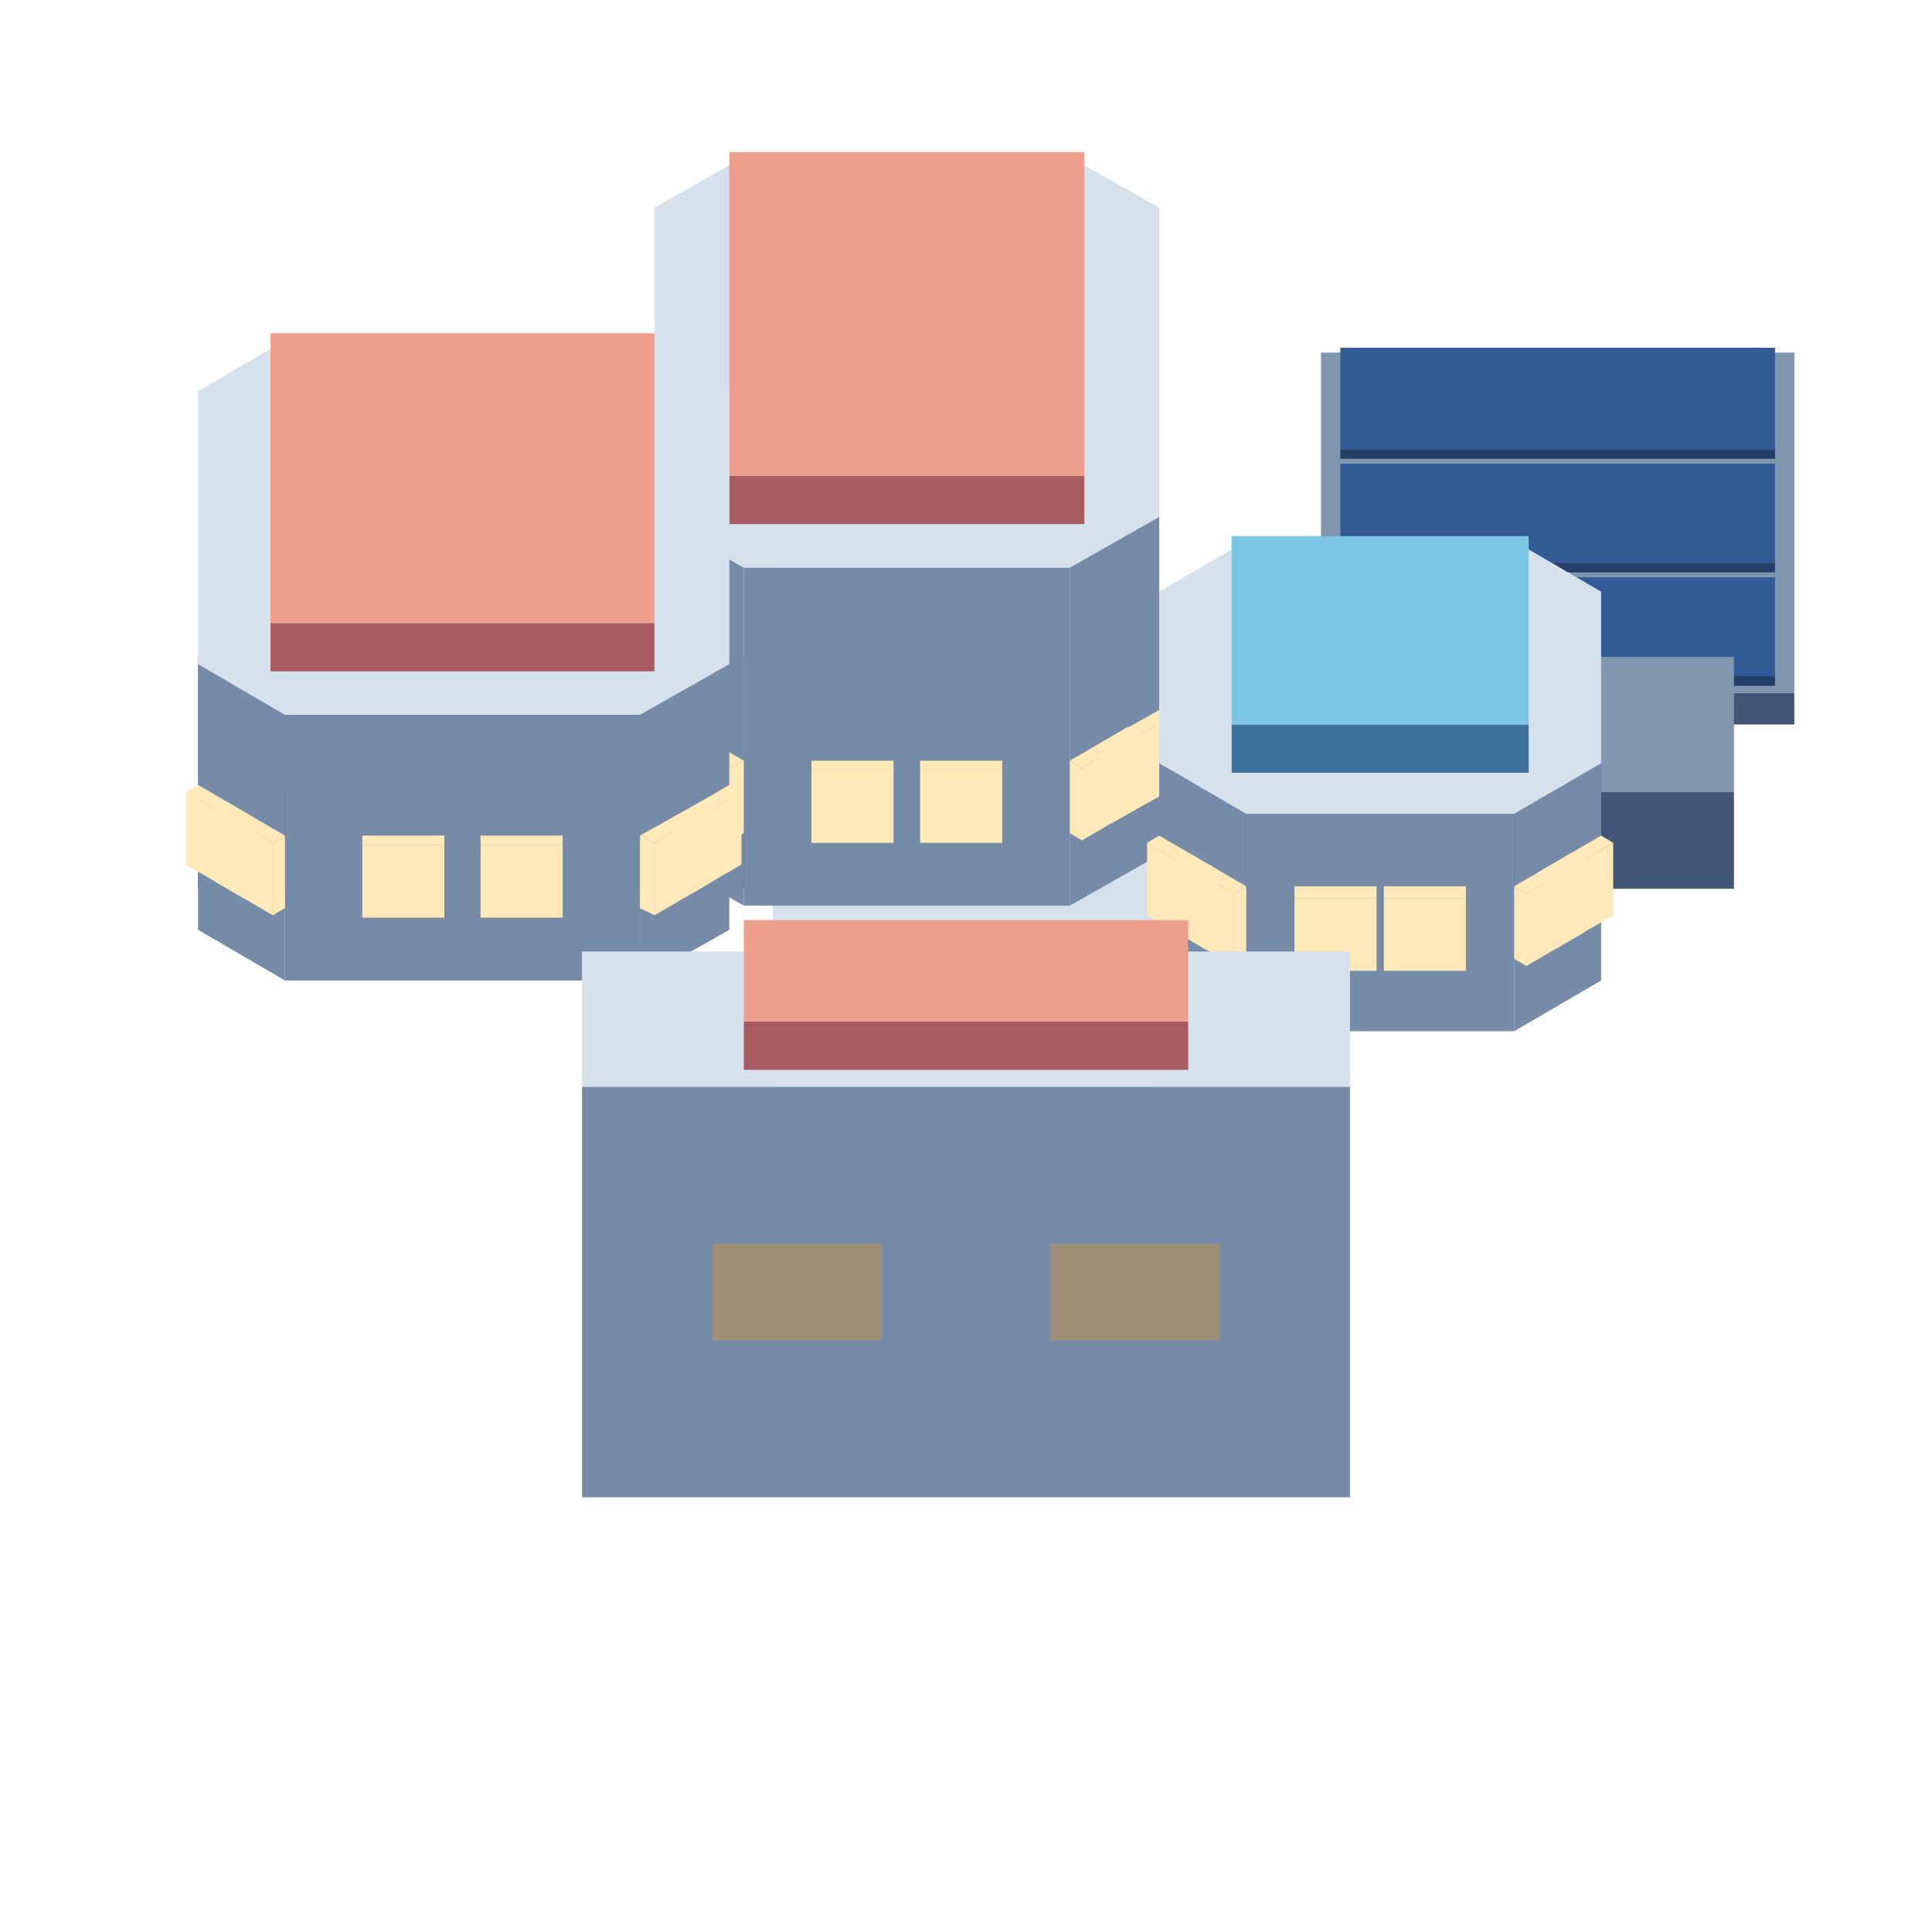
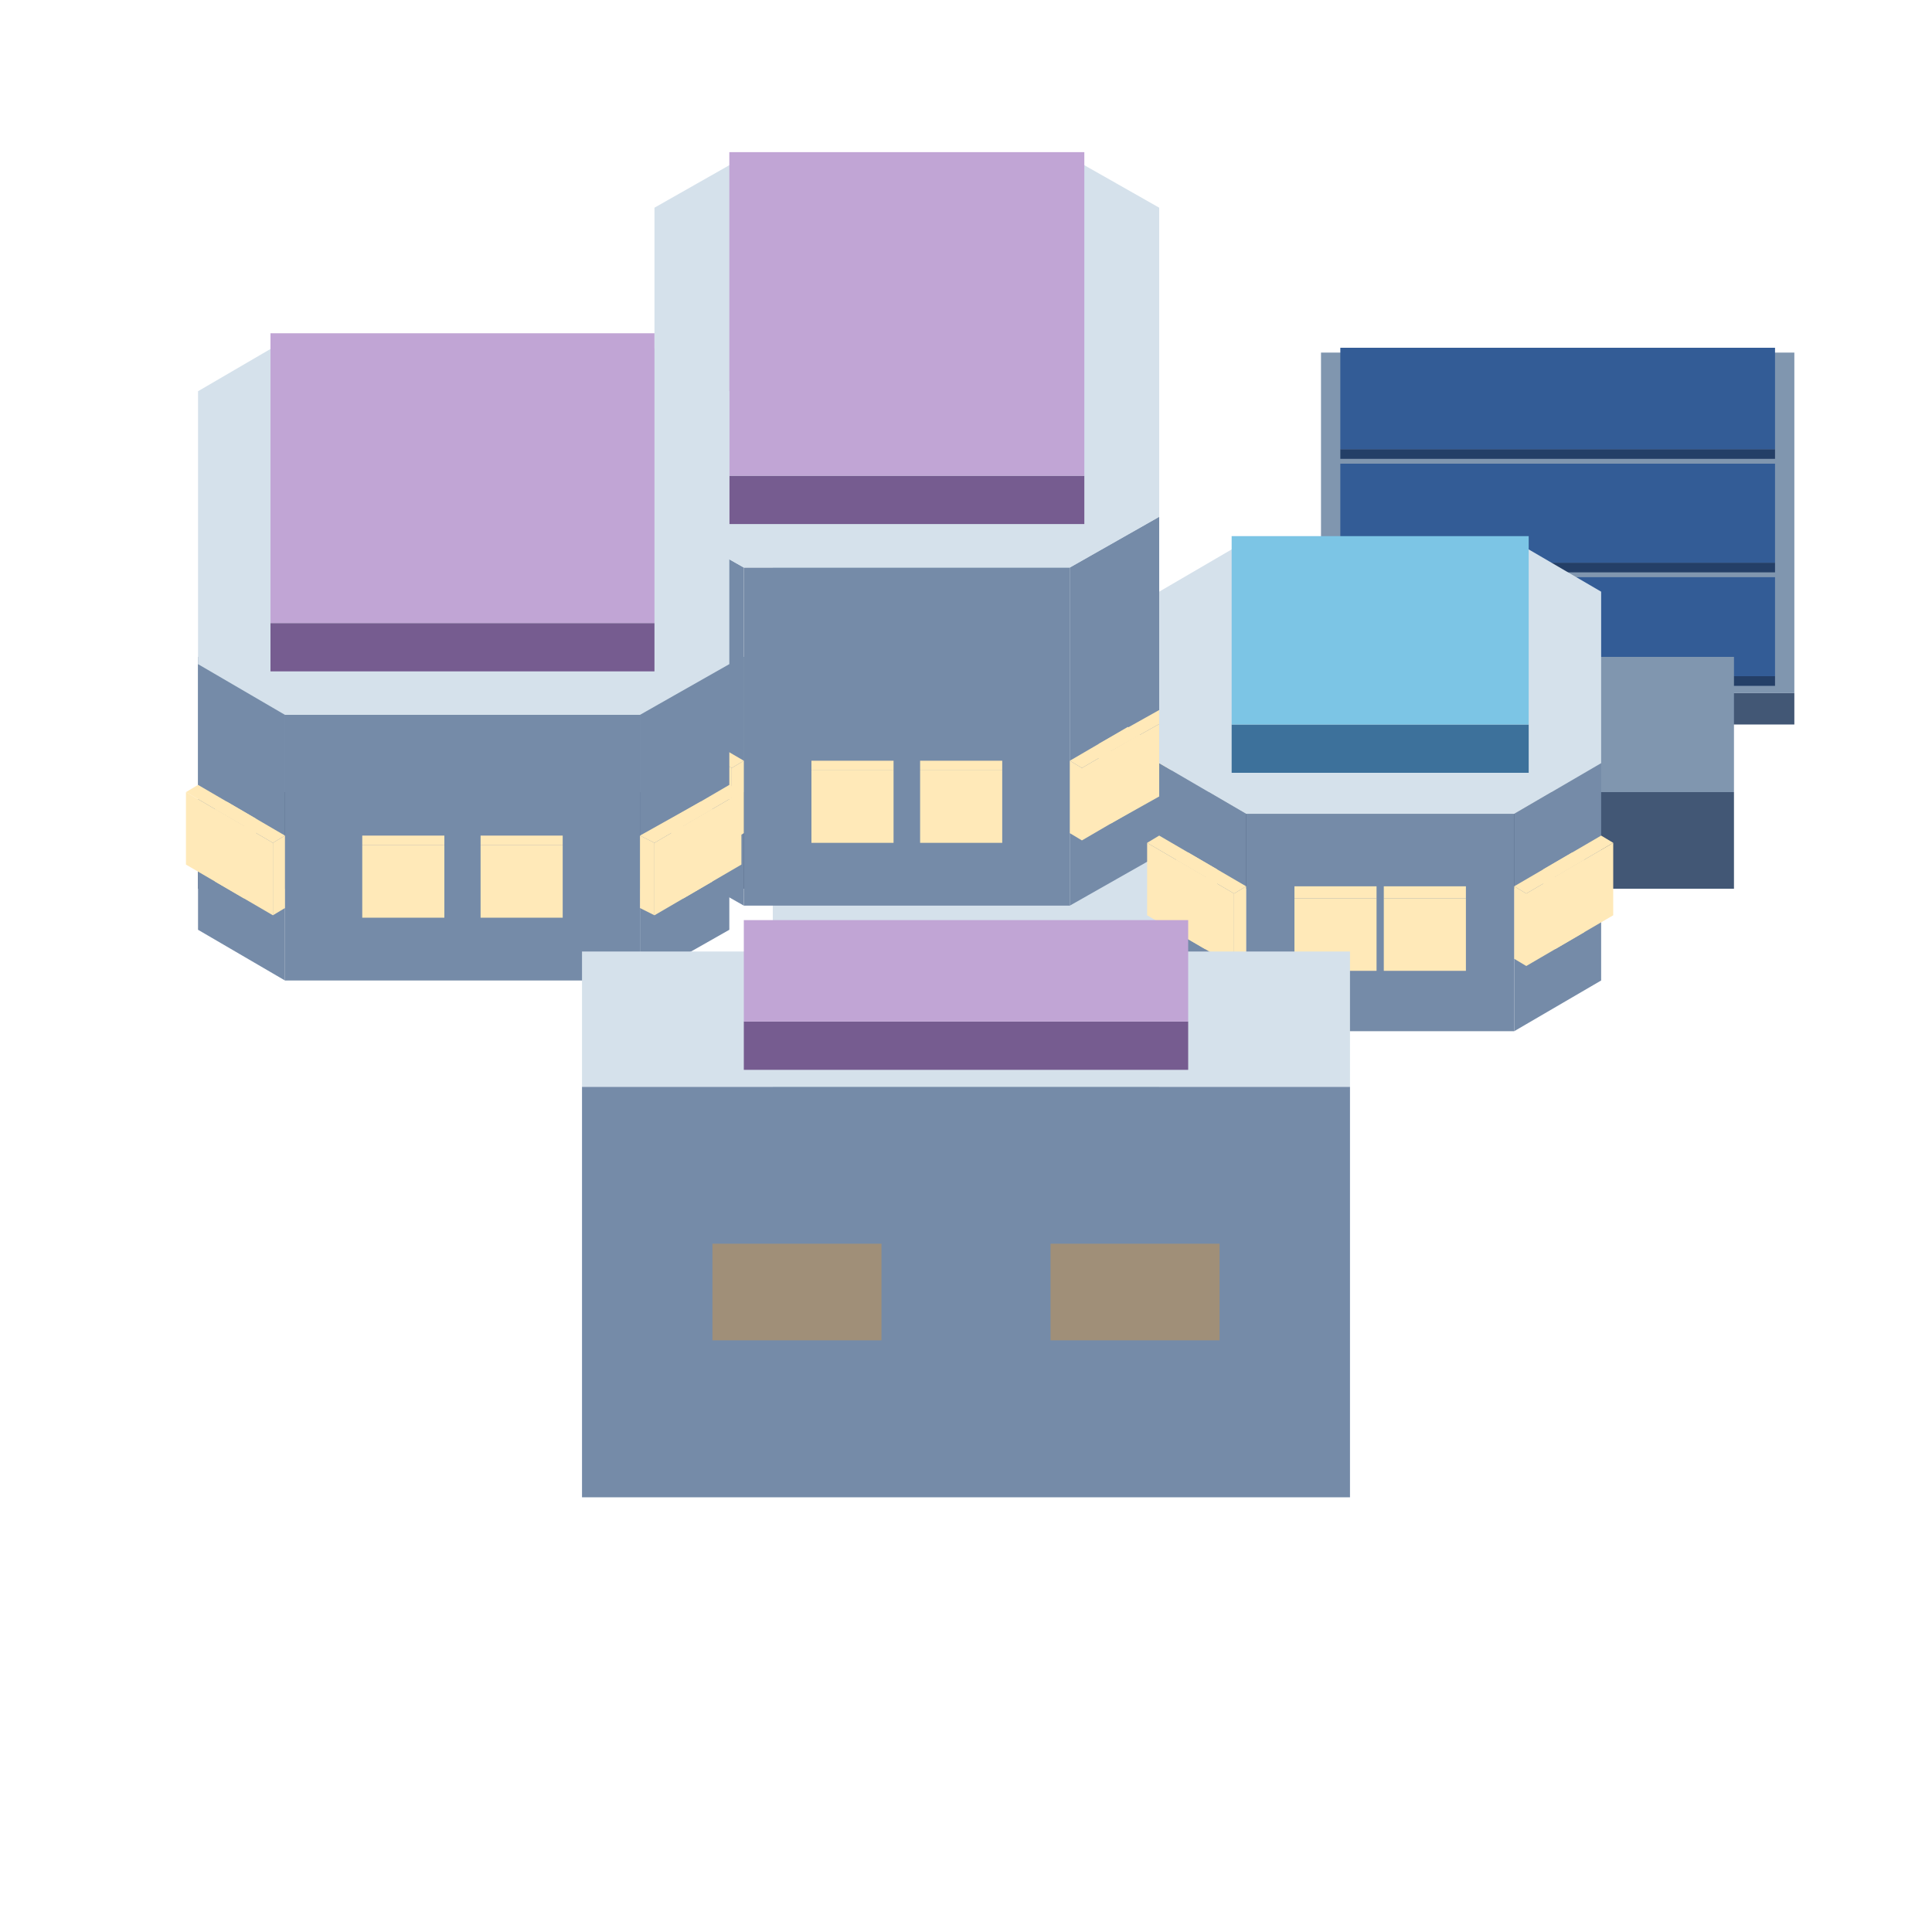
<svg xmlns="http://www.w3.org/2000/svg" width="76.125" height="76.125" viewBox="0 0 80 80">
  <polygon fill="#425775" points="54.7,28.7 74.3,28.7 74.3,30 54.7,30" />
  <polygon fill="#8096af" points="74.3,14.6 74.3,28.7 54.7,28.7 54.7,14.6" />
  <polygon fill="#243f67" points="55.5,18.6 73.5,18.6 73.5,19 55.5,19" />
  <polygon fill="#335c96" points="73.5,14.4 73.5,18.6 55.5,18.6 55.5,14.4" />
  <polygon fill="#243f67" points="55.5,23.3 73.5,23.3 73.5,23.7 55.5,23.7" />
  <polygon fill="#335c96" points="73.5,19.2 73.5,23.3 55.5,23.3 55.5,19.2" />
  <polygon fill="#243f67" points="55.5,28 73.5,28 73.5,28.4 55.5,28.4" />
  <polygon fill="#335c96" points="73.5,23.9 73.5,28 55.5,28 55.5,23.9" />
  <polygon fill="#758ba8" points="12.4,27.3 16.1,27.3 16.1,29.3 12.4,29.3" />
  <polygon fill="#d5e1eb" points="16.1,20.2 16.1,27.3 12.4,27.3 12.4,20.2" />
  <polygon fill="#3d719b" points="13.5,25.4 15.1,25.4 15.1,25.9 13.5,25.9" />
  <polygon fill="#7cc5e5" points="15.1,21.1 15.1,25.4 13.5,25.4 13.5,21.1" />
  <polygon fill="#425775" points="8.2,32.8 71.8,32.8 71.8,36.8 8.2,36.8" />
  <polygon fill="#8096af" points="71.8,27.2 71.8,32.8 8.2,32.8 8.2,27.2" />
  <polygon fill="#758ba8" points="32,50.2 48,50.2 48,55.2 32,55.2" />
  <polygon fill="#d5e1eb" points="48,14.9 48,50.2 32,50.2 32,14.9" />
  <polygon fill="#758ba8" points="44.3,23.5 48,21.4 48,35.4 44.3,37.5" />
  <polygon fill="#758ba8" points="30.8,23.5 44.3,23.5 44.3,37.5 30.8,37.5" />
  <polygon fill="#758ba8" points="27.1,21.4 30.8,23.5 30.8,37.5 27.1,35.4" />
  <polygon fill="#d5e1eb" points="44.3,6.5 48,8.6 48,21.4 44.3,23.5 30.8,23.5 27.1,21.4 27.1,8.6 30.8,6.5" />
  <polygon fill="#ffe9b8" points="46,31.1 48.5,29.7 48.5,32.7 46,34.1" />
  <polygon fill="#ffe9b8" points="45.5,30.8 46,31.1 46,34.1 45.5,33.8" />
  <polygon fill="#ffe9b8" points="48.5,29.7 46,31.1 45.5,30.8 48,29.4" />
  <polygon fill="#ffe9b8" points="44.8,31.8 47.2,30.4 47.2,33.4 44.8,34.8" />
  <polygon fill="#ffe9b8" points="44.3,31.5 44.8,31.8 44.8,34.8 44.3,34.5" />
  <polygon fill="#ffe9b8" points="47.2,30.4 44.8,31.8 44.3,31.5 46.7,30.1" />
  <polygon fill="#ffe9b8" points="38.1,31.9 41.5,31.9 41.5,34.9 38.1,34.9" />
  <polygon fill="#ffe9b8" points="41.5,31.9 38.1,31.9 38.1,31.5 41.5,31.5" />
  <polygon fill="#ffe9b8" points="33.6,31.9 37,31.9 37,34.9 33.6,34.9" />
  <polygon fill="#ffe9b8" points="37,31.9 33.6,31.9 33.6,31.5 37,31.5" />
  <polygon fill="#ffe9b8" points="27.9,30.4 30.3,31.8 30.3,34.8 27.9,33.4" />
  <polygon fill="#ffe9b8" points="30.3,31.8 30.8,31.5 30.8,34.5 30.3,34.8" />
  <polygon fill="#ffe9b8" points="30.3,31.8 27.9,30.4 28.4,30.1 30.8,31.5" />
  <polygon fill="#ffe9b8" points="26.6,29.7 29.1,31.1 29.1,34.1 26.6,32.7" />
  <polygon fill="#ffe9b8" points="29.1,31.1 29.6,30.8 29.6,33.8 29.1,34.1" />
  <polygon fill="#ffe9b8" points="29.1,31.1 26.6,29.7 27.2,29.4 29.6,30.8" />
-   <polygon fill="#a85b60" points="30.2,19.7 44.9,19.7 44.9,21.7 30.2,21.7" />
-   <polygon fill="#ef9f8e" points="44.9,6.3 44.9,19.7 30.2,19.7 30.2,6.3" />
+   <polygon fill="#765c90" points="30.2,19.7 44.9,19.7 44.9,21.7 30.2,21.7" />
+   <polygon fill="#c1a5d5" points="44.9,6.3 44.9,19.7 30.2,19.7 30.2,6.3" />
  <polygon fill="#758ba8" points="26.5,29.6 30.2,27.5 30.2,38.5 26.5,40.6" />
  <polygon fill="#758ba8" points="11.8,29.6 26.5,29.6 26.5,40.6 11.8,40.6" />
  <polygon fill="#758ba8" points="8.2,27.5 11.8,29.6 11.8,40.6 8.2,38.5" />
  <polygon fill="#d5e1eb" points="26.5,14.1 30.2,16.2 30.2,27.5 26.5,29.6 11.8,29.6 8.2,27.5 8.2,16.2 11.8,14.1" />
  <polygon fill="#ffe9b8" points="28.3,34.2 30.7,32.8 30.7,35.8 28.3,37.2" />
  <polygon fill="#ffe9b8" points="27.8,33.9 28.3,34.2 28.3,37.2 27.8,36.9" />
  <polygon fill="#ffe9b8" points="30.7,32.8 28.3,34.2 27.8,33.9 30.2,32.5" />
  <polygon fill="#ffe9b8" points="27.1,34.9 29.5,33.5 29.5,36.5 27.1,37.9" />
  <polygon fill="#ffe9b8" points="26.5,34.6 27.1,34.9 27.1,37.9 26.5,37.6" />
  <polygon fill="#ffe9b8" points="29.5,33.5 27.1,34.9 26.5,34.6 29,33.2" />
  <polygon fill="#ffe9b8" points="19.9,35 23.3,35 23.3,38 19.9,38" />
  <polygon fill="#ffe9b8" points="23.3,35 19.9,35 19.9,34.6 23.3,34.6" />
  <polygon fill="#ffe9b8" points="15,35 18.4,35 18.4,38 15,38" />
  <polygon fill="#ffe9b8" points="18.4,35 15,35 15,34.6 18.4,34.6" />
  <polygon fill="#ffe9b8" points="8.9,33.5 11.3,34.9 11.3,37.9 8.9,36.5" />
  <polygon fill="#ffe9b8" points="11.3,34.9 11.8,34.6 11.8,37.6 11.3,37.9" />
  <polygon fill="#ffe9b8" points="11.3,34.9 8.9,33.5 9.4,33.2 11.8,34.6" />
  <polygon fill="#ffe9b8" points="7.7,32.8 10.1,34.2 10.1,37.2 7.7,35.8" />
  <polygon fill="#ffe9b8" points="10.1,34.2 10.6,33.9 10.6,36.9 10.1,37.2" />
  <polygon fill="#ffe9b8" points="10.1,34.2 7.7,32.8 8.2,32.5 10.6,33.9" />
-   <polygon fill="#a85b60" points="11.2,25.8 27.1,25.8 27.1,27.8 11.2,27.8" />
-   <polygon fill="#ef9f8e" points="27.1,13.8 27.1,25.8 11.2,25.8 11.2,13.8" />
+   <polygon fill="#765c90" points="11.2,25.8 27.1,25.8 27.1,27.8 11.2,27.8" />
+   <polygon fill="#c1a5d5" points="27.1,13.8 27.1,25.8 11.2,25.8 11.2,13.8" />
  <polygon fill="#758ba8" points="62.7,33.7 66.3,31.6 66.3,40.6 62.7,42.7" />
  <polygon fill="#758ba8" points="51.6,33.7 62.7,33.7 62.7,42.7 51.6,42.7" />
  <polygon fill="#758ba8" points="48,31.6 51.6,33.7 51.6,42.7 48,40.6" />
  <polygon fill="#d5e1eb" points="62.7,22.4 66.3,24.5 66.3,31.6 62.7,33.7 51.6,33.7 48,31.6 48,24.5 51.6,22.4" />
  <polygon fill="#ffe9b8" points="64.4,36.3 66.8,34.9 66.8,37.9 64.4,39.3" />
  <polygon fill="#ffe9b8" points="63.9,36 64.4,36.3 64.4,39.3 63.9,39" />
  <polygon fill="#ffe9b8" points="66.8,34.9 64.4,36.3 63.9,36 66.3,34.6" />
  <polygon fill="#ffe9b8" points="63.2,37 65.6,35.6 65.6,38.6 63.2,40" />
  <polygon fill="#ffe9b8" points="62.7,36.7 63.2,37 63.2,40 62.7,39.7" />
  <polygon fill="#ffe9b8" points="65.6,35.6 63.2,37 62.7,36.7 65.1,35.3" />
  <polygon fill="#ffe9b8" points="57.3,37.2 60.7,37.2 60.7,40.2 57.3,40.2" />
  <polygon fill="#ffe9b8" points="60.7,37.2 57.3,37.2 57.3,36.7 60.7,36.7" />
  <polygon fill="#ffe9b8" points="53.6,37.2 57,37.2 57,40.2 53.6,40.2" />
  <polygon fill="#ffe9b8" points="57,37.2 53.6,37.2 53.6,36.7 57,36.7" />
  <polygon fill="#ffe9b8" points="48.7,35.6 51.1,37 51.1,40 48.7,38.6" />
  <polygon fill="#ffe9b8" points="51.1,37 51.6,36.7 51.6,39.7 51.1,40" />
  <polygon fill="#ffe9b8" points="51.1,37 48.7,35.6 49.2,35.3 51.6,36.7" />
  <polygon fill="#ffe9b8" points="47.5,34.9 49.9,36.3 49.9,39.3 47.5,37.9" />
  <polygon fill="#ffe9b8" points="49.9,36.3 50.4,36 50.4,39 49.9,39.3" />
  <polygon fill="#ffe9b8" points="49.9,36.3 47.5,34.9 48,34.6 50.4,36" />
  <polygon fill="#3d719b" points="51,30 63.3,30 63.3,32 51,32" />
  <polygon fill="#7cc5e5" points="63.3,22.2 63.3,30 51,30 51,22.2" />
  <polygon fill="#758ba8" points="24.1,45 55.9,45 55.9,62 24.1,62" />
  <polygon fill="#d5e1eb" points="55.9,39.4 55.9,45 24.1,45 24.1,39.4" />
  <polygon fill="#a08f78" points="43.5,52 50.5,52 50.5,55.5 43.5,55.5" />
  <polygon fill="#a08f78" points="50.5,51.5 50.5,52 43.5,52 43.5,51.5" />
  <polygon fill="#a08f78" points="29.5,52 36.5,52 36.5,55.5 29.5,55.5" />
  <polygon fill="#a08f78" points="36.5,51.5 36.5,52 29.5,52 29.5,51.5" />
-   <polygon fill="#a85b60" points="30.8,42.3 49.2,42.3 49.2,44.3 30.8,44.3" />
-   <polygon fill="#ef9f8e" points="49.2,38.1 49.2,42.3 30.8,42.3 30.8,38.1" />
+   <polygon fill="#765c90" points="30.8,42.3 49.2,42.3 49.2,44.3 30.8,44.3" />
+   <polygon fill="#c1a5d5" points="49.2,38.1 49.2,42.3 30.8,42.3 30.8,38.1" />
</svg>
